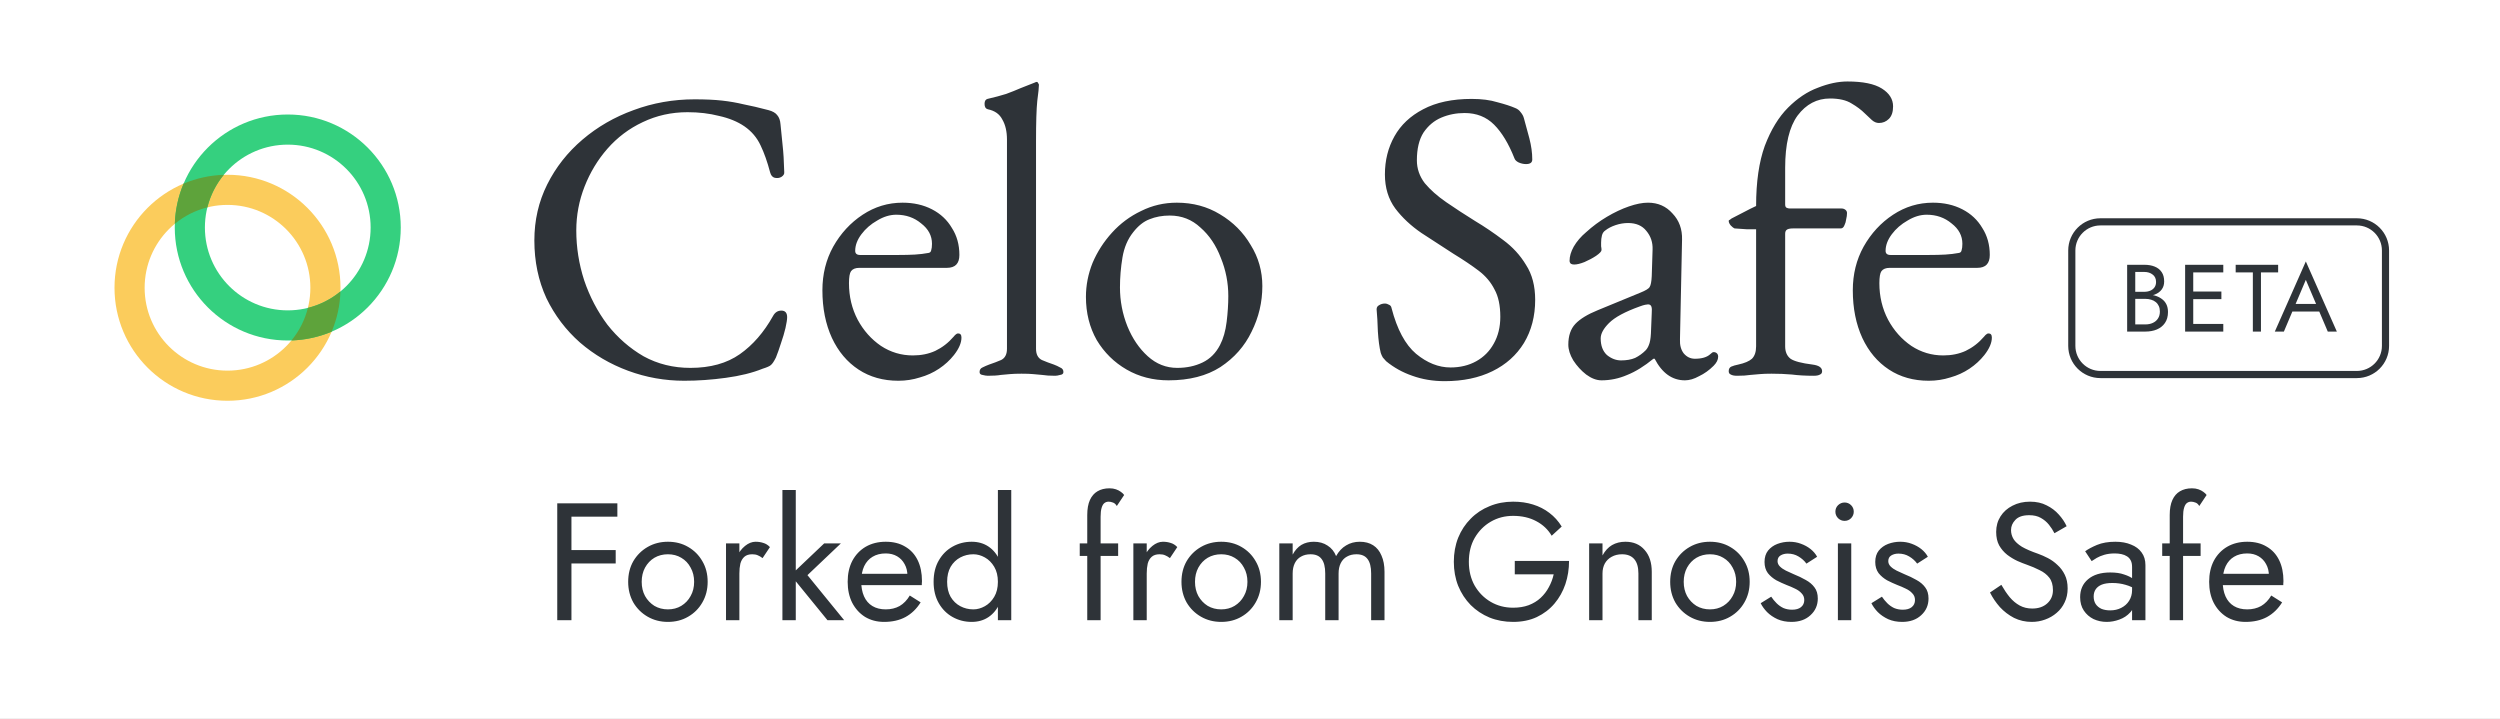
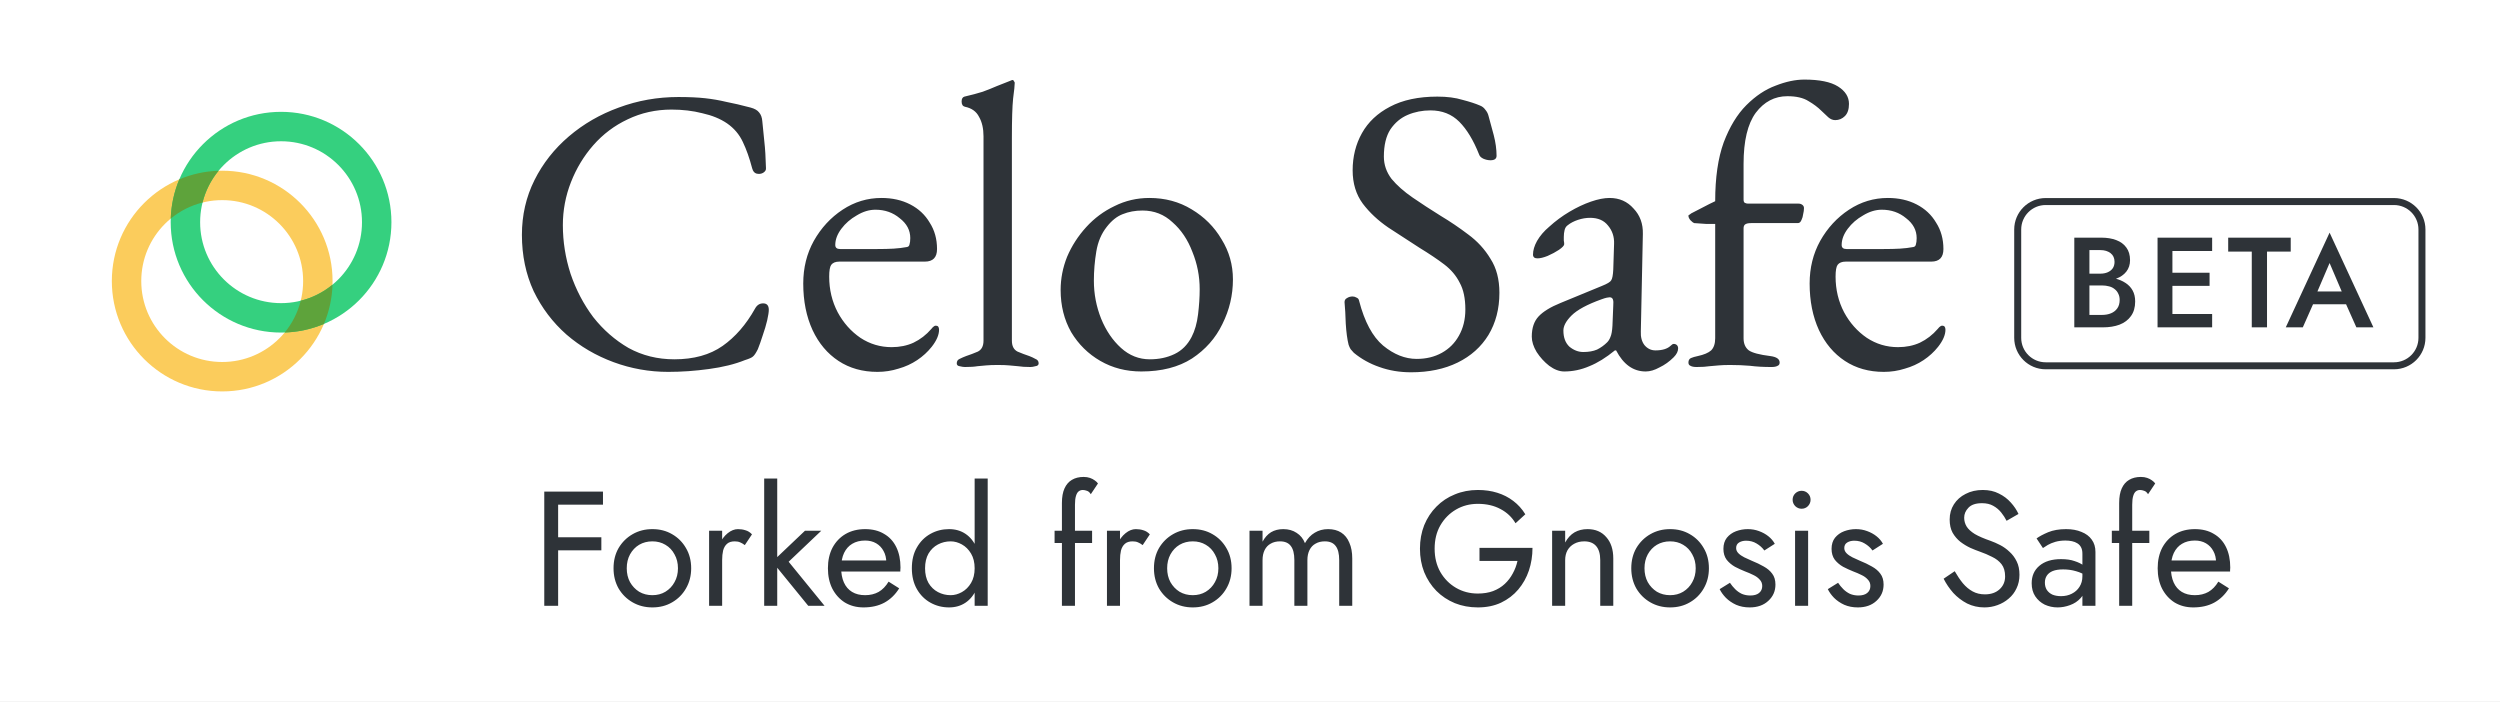
- <svg xmlns="http://www.w3.org/2000/svg" width="2096" height="602" viewBox="0 0 2096 602" fill="none">
-   <rect width="2096" height="602" fill="white" />
+ <svg xmlns="http://www.w3.org/2000/svg" width="2146" height="602" viewBox="0 0 2146 602" fill="none">
+   <rect width="2146" height="602" fill="white" />
  <path d="M190.737 310.737C229.107 310.737 260.211 279.633 260.211 241.263C260.211 202.894 229.107 171.79 190.737 171.79C152.367 171.79 121.263 202.894 121.263 241.263C121.263 279.633 152.367 310.737 190.737 310.737ZM190.737 336C138.417 336 96 293.583 96 241.263C96 188.943 138.417 146.526 190.737 146.526C243.057 146.526 285.474 188.943 285.474 241.263C285.474 293.583 243.057 336 190.737 336Z" fill="#FBCC5C" />
  <path d="M241.263 260.211C279.633 260.211 310.737 229.107 310.737 190.737C310.737 152.367 279.633 121.263 241.263 121.263C202.894 121.263 171.79 152.367 171.79 190.737C171.79 229.107 202.894 260.211 241.263 260.211ZM241.263 285.474C188.943 285.474 146.526 243.057 146.526 190.737C146.526 138.417 188.943 96 241.263 96C293.583 96 336 138.417 336 190.737C336 243.057 293.583 285.474 241.263 285.474Z" fill="#35D07F" />
-   <path d="M244.37 285.422C250.936 277.467 255.642 268.145 258.144 258.138C268.151 255.637 277.472 250.932 285.428 244.367C285.065 255.954 282.57 267.374 278.066 278.056C267.384 282.561 255.961 285.059 244.373 285.422H244.37ZM173.858 173.855C163.852 176.357 154.53 181.062 146.574 187.626C146.937 176.04 149.433 164.619 153.936 153.938C164.619 149.434 176.041 146.938 187.629 146.576C181.066 154.531 176.361 163.85 173.858 173.855Z" fill="#5EA33B" />
+   <path d="M244.37 285.422C250.936 277.467 255.642 268.145 258.144 258.138C268.151 255.637 277.472 250.932 285.428 244.367C285.065 255.954 282.57 267.374 278.066 278.056C267.384 282.561 255.961 285.059 244.373 285.422H244.37ZM173.858 173.855C163.852 176.357 154.53 181.062 146.574 187.626C146.937 176.04 149.433 164.619 153.936 153.938C164.619 149.434 176.041 146.938 187.629 146.576C181.066 154.531 176.361 163.85 173.858 173.855V173.855Z" fill="#5EA33B" />
  <path d="M473.78 433.2H517.6V422H473.78V433.2ZM473.78 472.4H516.2V461.2H473.78V472.4ZM467.2 422V520H479.1V422H467.2ZM526.662 487.8C526.662 494.24 528.108 500.027 531.002 505.16C533.988 510.2 538.002 514.167 543.042 517.06C548.082 519.953 553.728 521.4 559.982 521.4C566.328 521.4 571.975 519.953 576.922 517.06C581.962 514.167 585.928 510.2 588.822 505.16C591.808 500.027 593.302 494.24 593.302 487.8C593.302 481.267 591.808 475.48 588.822 470.44C585.928 465.4 581.962 461.433 576.922 458.54C571.975 455.647 566.328 454.2 559.982 454.2C553.728 454.2 548.082 455.647 543.042 458.54C538.002 461.433 533.988 465.4 531.002 470.44C528.108 475.48 526.662 481.267 526.662 487.8ZM538.002 487.8C538.002 483.32 538.935 479.353 540.802 475.9C542.762 472.353 545.375 469.6 548.642 467.64C552.002 465.68 555.782 464.7 559.982 464.7C564.182 464.7 567.915 465.68 571.182 467.64C574.542 469.6 577.155 472.353 579.022 475.9C580.982 479.353 581.962 483.32 581.962 487.8C581.962 492.28 580.982 496.247 579.022 499.7C577.155 503.153 574.542 505.907 571.182 507.96C567.915 509.92 564.182 510.9 559.982 510.9C555.782 510.9 552.002 509.92 548.642 507.96C545.375 505.907 542.762 503.153 540.802 499.7C538.935 496.247 538.002 492.28 538.002 487.8ZM619.888 455.6H608.688V520H619.888V455.6ZM639.347 467.92L645.508 458.68C643.828 456.907 641.961 455.74 639.908 455.18C637.948 454.527 635.801 454.2 633.468 454.2C630.481 454.2 627.541 455.367 624.648 457.7C621.754 460.033 619.374 463.207 617.508 467.22C615.734 471.14 614.848 475.667 614.848 480.8H619.888C619.888 477.72 620.168 474.967 620.728 472.54C621.381 470.113 622.501 468.2 624.088 466.8C625.674 465.4 627.868 464.7 630.668 464.7C632.534 464.7 634.074 464.98 635.288 465.54C636.501 466.007 637.854 466.8 639.347 467.92ZM655.976 410.8V520H667.176V410.8H655.976ZM690.976 455.6L662.976 482.2L693.776 520H707.776L676.976 482.2L704.976 455.6H690.976ZM741.205 521.4C748.112 521.4 754.085 520.047 759.125 517.34C764.258 514.54 768.505 510.433 771.865 505.02L762.765 499.28C760.432 503.2 757.585 506.14 754.225 508.1C750.865 509.967 746.992 510.9 742.605 510.9C738.218 510.9 734.485 509.967 731.405 508.1C728.325 506.233 725.992 503.527 724.405 499.98C722.818 496.433 722.025 492.14 722.025 487.1C722.118 482.153 722.958 478 724.545 474.64C726.225 471.187 728.558 468.573 731.545 466.8C734.625 464.933 738.312 464 742.605 464C746.245 464 749.418 464.793 752.125 466.38C754.832 467.967 756.932 470.16 758.425 472.96C760.012 475.76 760.805 479.073 760.805 482.9C760.805 483.553 760.665 484.393 760.385 485.42C760.105 486.353 759.825 487.053 759.545 487.52L764.025 481.08H717.825V490.6H772.845C772.845 490.413 772.845 489.993 772.845 489.34C772.938 488.593 772.985 487.893 772.985 487.24C772.985 480.427 771.772 474.547 769.345 469.6C766.918 464.653 763.418 460.873 758.845 458.26C754.365 455.553 748.952 454.2 742.605 454.2C736.258 454.2 730.658 455.6 725.805 458.4C721.045 461.2 717.312 465.12 714.605 470.16C711.992 475.2 710.685 481.08 710.685 487.8C710.685 494.427 711.945 500.26 714.465 505.3C717.078 510.34 720.672 514.307 725.245 517.2C729.912 520 735.232 521.4 741.205 521.4ZM836.636 410.8V520H847.836V410.8H836.636ZM782.736 487.8C782.736 494.707 784.183 500.68 787.076 505.72C789.969 510.76 793.843 514.633 798.696 517.34C803.549 520.047 808.869 521.4 814.656 521.4C820.069 521.4 824.783 520.047 828.796 517.34C832.809 514.633 835.936 510.76 838.176 505.72C840.509 500.68 841.676 494.707 841.676 487.8C841.676 480.8 840.509 474.827 838.176 469.88C835.936 464.84 832.809 460.967 828.796 458.26C824.783 455.553 820.069 454.2 814.656 454.2C808.869 454.2 803.549 455.553 798.696 458.26C793.843 460.967 789.969 464.84 787.076 469.88C784.183 474.827 782.736 480.8 782.736 487.8ZM794.076 487.8C794.076 482.853 795.056 478.653 797.016 475.2C799.069 471.747 801.776 469.133 805.136 467.36C808.496 465.587 812.136 464.7 816.056 464.7C819.323 464.7 822.543 465.587 825.716 467.36C828.889 469.133 831.503 471.747 833.556 475.2C835.609 478.653 836.636 482.853 836.636 487.8C836.636 492.747 835.609 496.947 833.556 500.4C831.503 503.853 828.889 506.467 825.716 508.24C822.543 510.013 819.323 510.9 816.056 510.9C812.136 510.9 808.496 510.013 805.136 508.24C801.776 506.467 799.069 503.853 797.016 500.4C795.056 496.947 794.076 492.747 794.076 487.8ZM905.252 455.6V466.1H937.452V455.6H905.252ZM936.332 424.24L942.492 415C941.839 414.067 940.906 413.18 939.692 412.34C938.572 411.5 937.219 410.8 935.632 410.24C934.046 409.68 932.226 409.4 930.172 409.4C926.252 409.4 922.892 410.24 920.092 411.92C917.386 413.507 915.286 415.933 913.792 419.2C912.299 422.467 911.552 426.667 911.552 431.8V520H922.752V433.2C922.752 430.12 923.032 427.647 923.592 425.78C924.152 423.913 924.899 422.607 925.832 421.86C926.859 421.02 928.072 420.6 929.472 420.6C930.592 420.6 931.759 420.833 932.972 421.3C934.279 421.673 935.399 422.653 936.332 424.24ZM961.411 455.6H950.211V520H961.411V455.6ZM980.871 467.92L987.031 458.68C985.351 456.907 983.484 455.74 981.431 455.18C979.471 454.527 977.324 454.2 974.991 454.2C972.004 454.2 969.064 455.367 966.171 457.7C963.278 460.033 960.898 463.207 959.031 467.22C957.258 471.14 956.371 475.667 956.371 480.8H961.411C961.411 477.72 961.691 474.967 962.251 472.54C962.904 470.113 964.024 468.2 965.611 466.8C967.198 465.4 969.391 464.7 972.191 464.7C974.058 464.7 975.598 464.98 976.811 465.54C978.024 466.007 979.378 466.8 980.871 467.92ZM990.548 487.8C990.548 494.24 991.995 500.027 994.888 505.16C997.875 510.2 1001.89 514.167 1006.93 517.06C1011.97 519.953 1017.62 521.4 1023.87 521.4C1030.22 521.4 1035.86 519.953 1040.81 517.06C1045.85 514.167 1049.82 510.2 1052.71 505.16C1055.7 500.027 1057.19 494.24 1057.19 487.8C1057.19 481.267 1055.7 475.48 1052.71 470.44C1049.82 465.4 1045.85 461.433 1040.81 458.54C1035.86 455.647 1030.22 454.2 1023.87 454.2C1017.62 454.2 1011.97 455.647 1006.93 458.54C1001.89 461.433 997.875 465.4 994.888 470.44C991.995 475.48 990.548 481.267 990.548 487.8ZM1001.89 487.8C1001.89 483.32 1002.82 479.353 1004.69 475.9C1006.65 472.353 1009.26 469.6 1012.53 467.64C1015.89 465.68 1019.67 464.7 1023.87 464.7C1028.07 464.7 1031.8 465.68 1035.07 467.64C1038.43 469.6 1041.04 472.353 1042.91 475.9C1044.87 479.353 1045.85 483.32 1045.85 487.8C1045.85 492.28 1044.87 496.247 1042.91 499.7C1041.04 503.153 1038.43 505.907 1035.07 507.96C1031.8 509.92 1028.07 510.9 1023.87 510.9C1019.67 510.9 1015.89 509.92 1012.53 507.96C1009.26 505.907 1006.65 503.153 1004.69 499.7C1002.82 496.247 1001.89 492.28 1001.89 487.8ZM1160.77 479.4C1160.77 474.08 1159.93 469.553 1158.25 465.82C1156.67 461.993 1154.33 459.1 1151.25 457.14C1148.17 455.18 1144.44 454.2 1140.05 454.2C1135.76 454.2 1131.93 455.227 1128.57 457.28C1125.21 459.24 1122.41 462.227 1120.17 466.24C1118.68 462.413 1116.3 459.473 1113.03 457.42C1109.86 455.273 1106.03 454.2 1101.55 454.2C1097.54 454.2 1094.04 455.087 1091.05 456.86C1088.16 458.633 1085.73 461.34 1083.77 464.98V455.6H1072.57V520H1083.77V480.8C1083.77 477.44 1084.38 474.547 1085.59 472.12C1086.81 469.693 1088.53 467.873 1090.77 466.66C1093.01 465.353 1095.67 464.7 1098.75 464.7C1102.95 464.7 1106.03 466.007 1107.99 468.62C1110.05 471.233 1111.07 475.293 1111.07 480.8V520H1122.27V480.8C1122.27 477.44 1122.88 474.547 1124.09 472.12C1125.31 469.693 1127.03 467.873 1129.27 466.66C1131.51 465.353 1134.17 464.7 1137.25 464.7C1141.45 464.7 1144.53 466.007 1146.49 468.62C1148.55 471.233 1149.57 475.293 1149.57 480.8V520H1160.77V479.4ZM1269.99 481.5H1302.61C1301.77 485.327 1300.41 488.92 1298.55 492.28C1296.77 495.64 1294.49 498.627 1291.69 501.24C1288.89 503.853 1285.53 505.907 1281.61 507.4C1277.78 508.8 1273.44 509.5 1268.59 509.5C1261.68 509.5 1255.43 507.867 1249.83 504.6C1244.23 501.333 1239.75 496.807 1236.39 491.02C1233.12 485.233 1231.49 478.56 1231.49 471C1231.49 463.347 1233.12 456.673 1236.39 450.98C1239.75 445.193 1244.23 440.667 1249.83 437.4C1255.43 434.133 1261.68 432.5 1268.59 432.5C1276.05 432.5 1282.54 433.993 1288.05 436.98C1293.55 439.873 1297.85 443.933 1300.93 449.16L1309.33 441.46C1306.53 436.887 1303.07 433.06 1298.97 429.98C1294.95 426.9 1290.38 424.567 1285.25 422.98C1280.21 421.393 1274.65 420.6 1268.59 420.6C1261.49 420.6 1254.91 421.86 1248.85 424.38C1242.78 426.807 1237.51 430.307 1233.03 434.88C1228.55 439.36 1225.05 444.68 1222.53 450.84C1220.1 457 1218.89 463.72 1218.89 471C1218.89 478.28 1220.1 485 1222.53 491.16C1225.05 497.32 1228.55 502.687 1233.03 507.26C1237.51 511.74 1242.78 515.24 1248.85 517.76C1254.91 520.187 1261.49 521.4 1268.59 521.4C1276.05 521.4 1282.68 520.047 1288.47 517.34C1294.35 514.54 1299.29 510.76 1303.31 506C1307.32 501.24 1310.35 495.827 1312.41 489.76C1314.46 483.6 1315.49 477.113 1315.49 470.3H1269.99V481.5ZM1373.64 480.8V520H1384.84V479.4C1384.84 471.653 1382.83 465.54 1378.82 461.06C1374.9 456.487 1369.53 454.2 1362.72 454.2C1358.52 454.2 1354.79 455.133 1351.52 457C1348.35 458.867 1345.69 461.76 1343.54 465.68V455.6H1332.34V520H1343.54V480.8C1343.54 477.627 1344.19 474.827 1345.5 472.4C1346.9 469.973 1348.81 468.107 1351.24 466.8C1353.76 465.4 1356.65 464.7 1359.92 464.7C1364.4 464.7 1367.81 466.053 1370.14 468.76C1372.47 471.467 1373.64 475.48 1373.64 480.8ZM1400.29 487.8C1400.29 494.24 1401.74 500.027 1404.63 505.16C1407.62 510.2 1411.63 514.167 1416.67 517.06C1421.71 519.953 1427.36 521.4 1433.61 521.4C1439.96 521.4 1445.61 519.953 1450.55 517.06C1455.59 514.167 1459.56 510.2 1462.45 505.16C1465.44 500.027 1466.93 494.24 1466.93 487.8C1466.93 481.267 1465.44 475.48 1462.45 470.44C1459.56 465.4 1455.59 461.433 1450.55 458.54C1445.61 455.647 1439.96 454.2 1433.61 454.2C1427.36 454.2 1421.71 455.647 1416.67 458.54C1411.63 461.433 1407.62 465.4 1404.63 470.44C1401.74 475.48 1400.29 481.267 1400.29 487.8ZM1411.63 487.8C1411.63 483.32 1412.57 479.353 1414.43 475.9C1416.39 472.353 1419.01 469.6 1422.27 467.64C1425.63 465.68 1429.41 464.7 1433.61 464.7C1437.81 464.7 1441.55 465.68 1444.81 467.64C1448.17 469.6 1450.79 472.353 1452.65 475.9C1454.61 479.353 1455.59 483.32 1455.59 487.8C1455.59 492.28 1454.61 496.247 1452.65 499.7C1450.79 503.153 1448.17 505.907 1444.81 507.96C1441.55 509.92 1437.81 510.9 1433.61 510.9C1429.41 510.9 1425.63 509.92 1422.27 507.96C1419.01 505.907 1416.39 503.153 1414.43 499.7C1412.57 496.247 1411.63 492.28 1411.63 487.8ZM1484.98 500.26L1476.16 505.72C1477.37 508.24 1479.15 510.713 1481.48 513.14C1483.91 515.567 1486.85 517.573 1490.3 519.16C1493.75 520.653 1497.63 521.4 1501.92 521.4C1508.55 521.4 1513.87 519.533 1517.88 515.8C1521.99 512.067 1524.04 507.4 1524.04 501.8C1524.04 497.973 1523.11 494.847 1521.24 492.42C1519.47 489.993 1517.04 487.94 1513.96 486.26C1510.88 484.487 1507.47 482.853 1503.74 481.36C1501.5 480.427 1499.35 479.447 1497.3 478.42C1495.25 477.393 1493.57 476.227 1492.26 474.92C1490.95 473.613 1490.3 472.12 1490.3 470.44C1490.3 468.293 1491.14 466.707 1492.82 465.68C1494.5 464.653 1496.51 464.14 1498.84 464.14C1502.2 464.14 1505.19 464.933 1507.8 466.52C1510.51 468.107 1512.75 470.113 1514.52 472.54L1523.48 466.8C1522.17 464.373 1520.35 462.227 1518.02 460.36C1515.69 458.493 1512.98 457 1509.9 455.88C1506.91 454.76 1503.69 454.2 1500.24 454.2C1496.79 454.2 1493.43 454.807 1490.16 456.02C1486.99 457.233 1484.37 459.1 1482.32 461.62C1480.36 464.14 1479.38 467.313 1479.38 471.14C1479.38 474.873 1480.31 478 1482.18 480.52C1484.14 482.947 1486.52 484.953 1489.32 486.54C1492.21 488.033 1495.06 489.34 1497.86 490.46C1500.38 491.393 1502.76 492.42 1505 493.54C1507.24 494.567 1509.06 495.873 1510.46 497.46C1511.95 498.953 1512.7 500.82 1512.7 503.06C1512.7 505.58 1511.77 507.587 1509.9 509.08C1508.13 510.48 1505.65 511.18 1502.48 511.18C1499.87 511.18 1497.44 510.713 1495.2 509.78C1493.05 508.753 1491.14 507.4 1489.46 505.72C1487.78 504.04 1486.29 502.22 1484.98 500.26ZM1538.79 429C1538.79 431.053 1539.53 432.873 1541.03 434.46C1542.61 435.953 1544.43 436.7 1546.49 436.7C1548.63 436.7 1550.45 435.953 1551.95 434.46C1553.44 432.873 1554.19 431.053 1554.19 429C1554.19 426.853 1553.44 425.033 1551.95 423.54C1550.45 422.047 1548.63 421.3 1546.49 421.3C1544.43 421.3 1542.61 422.047 1541.03 423.54C1539.53 425.033 1538.79 426.853 1538.79 429ZM1540.89 455.6V520H1552.09V455.6H1540.89ZM1577.81 500.26L1568.99 505.72C1570.21 508.24 1571.98 510.713 1574.31 513.14C1576.74 515.567 1579.68 517.573 1583.13 519.16C1586.59 520.653 1590.46 521.4 1594.75 521.4C1601.38 521.4 1606.7 519.533 1610.71 515.8C1614.82 512.067 1616.87 507.4 1616.87 501.8C1616.87 497.973 1615.94 494.847 1614.07 492.42C1612.3 489.993 1609.87 487.94 1606.79 486.26C1603.71 484.487 1600.31 482.853 1596.57 481.36C1594.33 480.427 1592.19 479.447 1590.13 478.42C1588.08 477.393 1586.4 476.227 1585.09 474.92C1583.79 473.613 1583.13 472.12 1583.13 470.44C1583.13 468.293 1583.97 466.707 1585.65 465.68C1587.33 464.653 1589.34 464.14 1591.67 464.14C1595.03 464.14 1598.02 464.933 1600.63 466.52C1603.34 468.107 1605.58 470.113 1607.35 472.54L1616.31 466.8C1615.01 464.373 1613.19 462.227 1610.85 460.36C1608.52 458.493 1605.81 457 1602.73 455.88C1599.75 454.76 1596.53 454.2 1593.07 454.2C1589.62 454.2 1586.26 454.807 1582.99 456.02C1579.82 457.233 1577.21 459.1 1575.15 461.62C1573.19 464.14 1572.21 467.313 1572.21 471.14C1572.21 474.873 1573.15 478 1575.01 480.52C1576.97 482.947 1579.35 484.953 1582.15 486.54C1585.05 488.033 1587.89 489.34 1590.69 490.46C1593.21 491.393 1595.59 492.42 1597.83 493.54C1600.07 494.567 1601.89 495.873 1603.29 497.46C1604.79 498.953 1605.53 500.82 1605.53 503.06C1605.53 505.58 1604.6 507.587 1602.73 509.08C1600.96 510.48 1598.49 511.18 1595.31 511.18C1592.7 511.18 1590.27 510.713 1588.03 509.78C1585.89 508.753 1583.97 507.4 1582.29 505.72C1580.61 504.04 1579.12 502.22 1577.81 500.26ZM1677.93 490.32L1668.41 496.76C1670.56 501.053 1673.31 505.113 1676.67 508.94C1680.12 512.673 1684.09 515.707 1688.57 518.04C1693.14 520.28 1698.09 521.4 1703.41 521.4C1707.33 521.4 1711.06 520.747 1714.61 519.44C1718.25 518.133 1721.47 516.267 1724.27 513.84C1727.16 511.413 1729.4 508.473 1730.99 505.02C1732.67 501.567 1733.51 497.693 1733.51 493.4C1733.51 488.92 1732.72 485.093 1731.13 481.92C1729.54 478.653 1727.49 475.9 1724.97 473.66C1722.54 471.327 1719.88 469.413 1716.99 467.92C1714.1 466.427 1711.34 465.213 1708.73 464.28C1703.04 462.32 1698.51 460.36 1695.15 458.4C1691.88 456.347 1689.55 454.2 1688.15 451.96C1686.75 449.627 1686.05 447.107 1686.05 444.4C1686.05 441.227 1687.26 438.38 1689.69 435.86C1692.12 433.247 1695.99 431.94 1701.31 431.94C1705.14 431.94 1708.36 432.687 1710.97 434.18C1713.68 435.673 1715.96 437.587 1717.83 439.92C1719.7 442.253 1721.24 444.633 1722.45 447.06L1732.67 441.18C1731.08 437.727 1728.89 434.46 1726.09 431.38C1723.29 428.207 1719.88 425.64 1715.87 423.68C1711.95 421.627 1707.33 420.6 1702.01 420.6C1696.5 420.6 1691.6 421.72 1687.31 423.96C1683.02 426.107 1679.66 429.093 1677.23 432.92C1674.8 436.747 1673.59 441.087 1673.59 445.94C1673.59 450.42 1674.43 454.2 1676.11 457.28C1677.88 460.36 1680.12 462.973 1682.83 465.12C1685.54 467.173 1688.38 468.9 1691.37 470.3C1694.36 471.607 1697.06 472.68 1699.49 473.52C1703.22 474.827 1706.72 476.32 1709.99 478C1713.35 479.587 1716.06 481.687 1718.11 484.3C1720.16 486.913 1721.19 490.413 1721.19 494.8C1721.19 499.28 1719.6 502.967 1716.43 505.86C1713.26 508.753 1709.06 510.2 1703.83 510.2C1699.91 510.2 1696.41 509.36 1693.33 507.68C1690.25 506 1687.45 503.667 1684.93 500.68C1682.5 497.693 1680.17 494.24 1677.93 490.32ZM1755.33 500.12C1755.33 497.787 1755.89 495.78 1757.01 494.1C1758.13 492.42 1759.81 491.113 1762.05 490.18C1764.38 489.247 1767.37 488.78 1771.01 488.78C1774.93 488.78 1778.62 489.293 1782.07 490.32C1785.52 491.253 1788.88 492.84 1792.15 495.08V488.5C1791.5 487.66 1790.24 486.587 1788.37 485.28C1786.5 483.88 1783.98 482.667 1780.81 481.64C1777.73 480.52 1773.86 479.96 1769.19 479.96C1761.26 479.96 1755.05 481.873 1750.57 485.7C1746.18 489.433 1743.99 494.427 1743.99 500.68C1743.99 505.067 1745.02 508.8 1747.07 511.88C1749.12 514.96 1751.83 517.34 1755.19 519.02C1758.64 520.607 1762.33 521.4 1766.25 521.4C1769.8 521.4 1773.34 520.747 1776.89 519.44C1780.53 518.133 1783.56 516.127 1785.99 513.42C1788.51 510.713 1789.77 507.307 1789.77 503.2L1787.53 494.8C1787.53 498.16 1786.69 501.147 1785.01 503.76C1783.42 506.28 1781.23 508.24 1778.43 509.64C1775.72 511.04 1772.64 511.74 1769.19 511.74C1766.48 511.74 1764.06 511.32 1761.91 510.48C1759.86 509.547 1758.22 508.193 1757.01 506.42C1755.89 504.647 1755.33 502.547 1755.33 500.12ZM1753.65 470.44C1754.68 469.693 1756.08 468.807 1757.85 467.78C1759.62 466.753 1761.77 465.867 1764.29 465.12C1766.9 464.373 1769.8 464 1772.97 464C1774.93 464 1776.8 464.187 1778.57 464.56C1780.34 464.933 1781.88 465.54 1783.19 466.38C1784.59 467.22 1785.66 468.387 1786.41 469.88C1787.16 471.28 1787.53 473.1 1787.53 475.34V520H1798.73V473.8C1798.73 469.6 1797.66 466.053 1795.51 463.16C1793.46 460.267 1790.52 458.073 1786.69 456.58C1782.96 454.993 1778.57 454.2 1773.53 454.2C1767.56 454.2 1762.42 455.087 1758.13 456.86C1753.93 458.633 1750.62 460.407 1748.19 462.18L1753.65 470.44ZM1812.79 455.6V466.1H1844.99V455.6H1812.79ZM1843.87 424.24L1850.03 415C1849.38 414.067 1848.44 413.18 1847.23 412.34C1846.11 411.5 1844.76 410.8 1843.17 410.24C1841.58 409.68 1839.76 409.4 1837.71 409.4C1833.79 409.4 1830.43 410.24 1827.63 411.92C1824.92 413.507 1822.82 415.933 1821.33 419.2C1819.84 422.467 1819.09 426.667 1819.09 431.8V520H1830.29V433.2C1830.29 430.12 1830.57 427.647 1831.13 425.78C1831.69 423.913 1832.44 422.607 1833.37 421.86C1834.4 421.02 1835.61 420.6 1837.01 420.6C1838.13 420.6 1839.3 420.833 1840.51 421.3C1841.82 421.673 1842.94 422.653 1843.87 424.24ZM1882.67 521.4C1889.58 521.4 1895.55 520.047 1900.59 517.34C1905.72 514.54 1909.97 510.433 1913.33 505.02L1904.23 499.28C1901.9 503.2 1899.05 506.14 1895.69 508.1C1892.33 509.967 1888.46 510.9 1884.07 510.9C1879.68 510.9 1875.95 509.967 1872.87 508.1C1869.79 506.233 1867.46 503.527 1865.87 499.98C1864.28 496.433 1863.49 492.14 1863.49 487.1C1863.58 482.153 1864.42 478 1866.01 474.64C1867.69 471.187 1870.02 468.573 1873.01 466.8C1876.09 464.933 1879.78 464 1884.07 464C1887.71 464 1890.88 464.793 1893.59 466.38C1896.3 467.967 1898.4 470.16 1899.89 472.96C1901.48 475.76 1902.27 479.073 1902.27 482.9C1902.27 483.553 1902.13 484.393 1901.85 485.42C1901.57 486.353 1901.29 487.053 1901.01 487.52L1905.49 481.08H1859.29V490.6H1914.31C1914.31 490.413 1914.31 489.993 1914.31 489.34C1914.4 488.593 1914.45 487.893 1914.45 487.24C1914.45 480.427 1913.24 474.547 1910.81 469.6C1908.38 464.653 1904.88 460.873 1900.31 458.26C1895.83 455.553 1890.42 454.2 1884.07 454.2C1877.72 454.2 1872.12 455.6 1867.27 458.4C1862.51 461.2 1858.78 465.12 1856.07 470.16C1853.46 475.2 1852.15 481.08 1852.15 487.8C1852.15 494.427 1853.41 500.26 1855.93 505.3C1858.54 510.34 1862.14 514.307 1866.71 517.2C1871.38 520 1876.7 521.4 1882.67 521.4Z" fill="#2E3338" />
  <path d="M573.636 319.22C557.396 319.22 541.736 316.436 526.656 310.868C511.576 305.3 498.12 297.412 486.288 287.204C474.456 276.764 465.06 264.352 458.1 249.968C451.372 235.352 448.008 219.228 448.008 201.596C448.008 184.66 451.604 169 458.796 154.616C465.988 140.232 475.848 127.704 488.376 117.032C500.904 106.36 515.172 98.124 531.18 92.324C547.42 86.292 564.472 83.276 582.336 83.276C591.384 83.276 599.04 83.624 605.304 84.32C611.568 85.016 617.6 86.06 623.4 87.452C629.432 88.612 636.392 90.236 644.28 92.324C647.76 93.252 650.196 94.644 651.588 96.5C653.212 98.356 654.14 100.908 654.372 104.156C654.836 109.492 655.416 115.292 656.112 121.556C656.808 127.588 657.272 135.128 657.504 144.176C657.736 145.8 656.924 147.192 655.068 148.352C653.444 149.28 651.588 149.512 649.5 149.048C647.644 148.584 646.368 147.076 645.672 144.524C643.352 135.708 640.684 128.168 637.668 121.904C634.652 115.408 630.128 110.072 624.096 105.896C618.296 101.952 611.22 99.052 602.868 97.196C594.748 95.108 585.932 94.064 576.42 94.064C562.964 94.064 550.436 96.848 538.836 102.416C527.468 107.752 517.608 115.176 509.256 124.688C501.136 133.968 494.756 144.524 490.116 156.356C485.476 168.188 483.156 180.484 483.156 193.244C483.156 207.396 485.36 221.316 489.768 235.004C494.408 248.692 500.904 261.104 509.256 272.24C517.84 283.144 527.932 291.96 539.532 298.688C551.364 305.184 564.472 308.432 578.856 308.432C595.56 308.432 609.364 304.604 620.268 296.948C631.172 289.292 640.452 278.62 648.108 264.932C649.732 261.916 652.052 260.408 655.068 260.408C658.316 260.408 659.94 262.264 659.94 265.976C659.94 267.832 659.476 270.848 658.548 275.024C657.62 278.968 656.344 283.26 654.72 287.9C653.328 292.308 651.936 296.252 650.544 299.732C648.92 302.98 647.528 305.068 646.368 305.996C645.44 306.924 643.12 307.968 639.408 309.128C630.824 312.608 620.5 315.16 608.436 316.784C596.604 318.408 585.004 319.22 573.636 319.22ZM753.19 319.22C740.43 319.22 729.294 316.088 719.782 309.824C710.27 303.56 702.846 294.744 697.51 283.376C692.174 271.776 689.506 258.436 689.506 243.356C689.506 229.9 692.522 217.72 698.554 206.816C704.818 195.68 713.054 186.748 723.262 180.02C733.47 173.292 744.606 169.928 756.67 169.928C765.95 169.928 774.186 171.784 781.378 175.496C788.57 179.208 794.138 184.428 798.082 191.156C802.258 197.652 804.346 205.192 804.346 213.776C804.346 220.968 800.866 224.564 793.906 224.564H720.478C717.23 224.564 714.91 225.492 713.518 227.348C712.358 228.972 711.778 232.336 711.778 237.44C711.778 248.576 714.214 258.784 719.086 268.064C723.958 277.112 730.454 284.42 738.574 289.988C746.694 295.324 755.626 297.992 765.37 297.992C772.33 297.992 778.594 296.716 784.162 294.164C789.962 291.38 795.066 287.436 799.474 282.332C800.402 281.172 801.098 280.476 801.562 280.244C802.026 279.78 802.606 279.548 803.302 279.548C805.158 279.548 806.086 280.708 806.086 283.028C806.086 287.436 803.998 292.308 799.822 297.644C796.342 302.052 792.166 305.88 787.294 309.128C782.422 312.376 777.086 314.812 771.286 316.436C765.486 318.292 759.454 319.22 753.19 319.22ZM721.174 213.776H752.842C758.41 213.776 763.166 213.66 767.11 213.428C771.054 213.196 774.882 212.732 778.594 212.036C779.754 211.804 780.45 211.108 780.682 209.948C781.146 208.556 781.378 206.7 781.378 204.38C781.378 197.652 778.362 191.968 772.33 187.328C766.53 182.456 759.57 180.02 751.45 180.02C746.114 180.02 740.778 181.644 735.442 184.892C730.106 187.908 725.698 191.736 722.218 196.376C718.738 201.016 716.998 205.656 716.998 210.296C716.998 212.616 718.39 213.776 721.174 213.776ZM828.236 315.044C827.076 315.044 825.568 314.812 823.712 314.348C822.088 314.116 821.276 313.304 821.276 311.912C821.276 310.056 822.088 308.78 823.712 308.084C825.568 307.156 827.424 306.344 829.28 305.648C832.76 304.488 836.124 303.212 839.372 301.82C842.62 300.196 844.244 297.064 844.244 292.424V117.032C844.244 110.304 842.968 104.736 840.416 100.328C838.096 95.688 834.036 92.788 828.236 91.628C826.38 91.164 825.452 89.656 825.452 87.104C825.452 84.784 826.264 83.392 827.888 82.928C833.92 81.536 839.14 80.144 843.548 78.752C847.956 77.128 852.016 75.504 855.728 73.88C859.672 72.256 863.5 70.748 867.212 69.356C868.14 68.892 868.836 68.66 869.3 68.66C869.764 68.66 870.112 69.008 870.344 69.704C870.808 70.168 871.04 70.632 871.04 71.096C871.04 73.184 870.576 77.708 869.648 84.668C868.952 91.396 868.604 102.648 868.604 118.424V292.424C868.604 297.064 870.228 300.196 873.476 301.82C876.724 303.212 880.088 304.488 883.568 305.648C885.424 306.344 887.164 307.156 888.788 308.084C890.644 308.78 891.572 310.056 891.572 311.912C891.572 313.304 890.644 314.116 888.788 314.348C887.164 314.812 885.772 315.044 884.612 315.044C880.204 315.044 876.608 314.812 873.824 314.348C871.272 314.116 868.72 313.884 866.168 313.652C863.848 313.42 860.6 313.304 856.424 313.304C852.48 313.304 849.232 313.42 846.68 313.652C844.128 313.884 841.576 314.116 839.024 314.348C836.472 314.812 832.876 315.044 828.236 315.044ZM979.698 318.872C966.706 318.872 954.99 315.856 944.55 309.824C934.11 303.792 925.758 295.556 919.494 285.116C913.462 274.444 910.446 262.38 910.446 248.924C910.446 239.18 912.302 229.668 916.014 220.388C919.958 211.108 925.41 202.64 932.37 194.984C939.33 187.328 947.45 181.296 956.73 176.888C966.01 172.248 975.986 169.928 986.658 169.928C1000.11 169.928 1012.18 173.176 1022.85 179.672C1033.75 186.168 1042.34 194.752 1048.6 205.424C1055.1 215.864 1058.35 227.348 1058.35 239.876C1058.35 253.332 1055.33 266.092 1049.3 278.156C1043.5 290.22 1034.8 300.08 1023.2 307.736C1011.6 315.16 997.098 318.872 979.698 318.872ZM987.006 308.432C994.894 308.432 1001.97 306.924 1008.23 303.908C1014.5 300.892 1019.37 296.02 1022.85 289.292C1025.63 283.956 1027.49 277.46 1028.42 269.804C1029.35 262.148 1029.81 254.956 1029.81 248.228C1029.81 237.092 1027.72 226.42 1023.55 216.212C1019.6 205.772 1013.92 197.304 1006.49 190.808C999.302 184.08 990.718 180.716 980.742 180.716C974.478 180.716 968.794 181.76 963.69 183.848C958.818 185.704 954.294 189.3 950.118 194.636C945.478 200.436 942.462 207.512 941.07 215.864C939.678 224.216 938.982 232.568 938.982 240.92C938.982 252.288 941.07 263.192 945.246 273.632C949.422 283.84 955.106 292.192 962.298 298.688C969.49 305.184 977.726 308.432 987.006 308.432ZM1211.23 319.568C1201.48 319.568 1192.43 318.06 1184.08 315.044C1175.96 312.26 1168.65 308.2 1162.16 302.864C1161.23 301.936 1160.3 300.892 1159.37 299.732C1158.68 298.572 1158.1 297.296 1157.63 295.904C1156.47 291.264 1155.66 285.232 1155.2 277.808C1154.97 270.384 1154.62 264.236 1154.15 259.364C1154.15 257.74 1154.85 256.58 1156.24 255.884C1157.63 254.956 1159.26 254.492 1161.11 254.492C1162.27 254.492 1163.43 254.84 1164.59 255.536C1165.75 256 1166.45 256.928 1166.68 258.32C1171.32 276.184 1178.17 288.944 1187.21 296.6C1196.49 304.256 1206.12 308.084 1216.1 308.084C1224.22 308.084 1231.41 306.344 1237.67 302.864C1243.94 299.384 1248.81 294.512 1252.29 288.248C1256 281.752 1257.86 274.212 1257.86 265.628C1257.86 256.116 1256.23 248.46 1252.99 242.66C1249.97 236.628 1245.56 231.408 1239.76 227C1233.96 222.592 1226.89 217.836 1218.53 212.732C1209.49 206.932 1200.55 201.132 1191.74 195.332C1182.92 189.3 1175.61 182.456 1169.81 174.8C1164.01 166.912 1161.11 157.4 1161.11 146.264C1161.11 134.432 1163.78 123.76 1169.12 114.248C1174.45 104.736 1182.46 97.196 1193.13 91.628C1204.03 85.828 1217.61 82.928 1233.85 82.928C1242.2 82.928 1249.39 83.856 1255.42 85.712C1261.69 87.336 1266.67 88.96 1270.39 90.584C1272.24 91.28 1273.75 92.44 1274.91 94.064C1276.3 95.688 1277.23 97.428 1277.69 99.284C1279.09 104.156 1280.59 109.724 1282.22 115.988C1283.84 122.252 1284.65 128.168 1284.65 133.736C1284.65 136.288 1282.91 137.564 1279.43 137.564C1277.35 137.564 1275.26 137.1 1273.17 136.172C1271.31 135.244 1270.15 134.084 1269.69 132.692C1264.82 120.396 1259.13 111 1252.64 104.504C1246.14 98.008 1237.91 94.76 1227.93 94.76C1220.97 94.76 1214.47 96.036 1208.44 98.588C1202.41 101.14 1197.42 105.316 1193.48 111.116C1189.77 116.916 1187.91 124.688 1187.91 134.432C1187.91 141.392 1190.11 147.772 1194.52 153.572C1199.16 159.14 1205.19 164.476 1212.62 169.58C1220.04 174.684 1228.05 179.904 1236.63 185.24C1244.75 190.112 1252.64 195.448 1260.29 201.248C1268.18 207.048 1274.56 214.008 1279.43 222.128C1284.54 230.016 1287.09 239.76 1287.09 251.36C1287.09 265.048 1283.96 277.112 1277.69 287.552C1271.43 297.76 1262.61 305.648 1251.25 311.216C1239.88 316.784 1226.54 319.568 1211.23 319.568ZM1342.72 318.872C1338.54 318.872 1334.25 317.248 1329.84 314C1325.66 310.752 1322.07 306.808 1319.05 302.168C1316.27 297.528 1314.88 293.12 1314.88 288.944C1314.88 281.52 1316.85 275.72 1320.79 271.544C1324.74 267.368 1331 263.54 1339.58 260.06L1375.08 245.444C1379.72 243.588 1382.39 241.964 1383.08 240.572C1384.01 239.18 1384.59 236.164 1384.82 231.524L1385.52 209.252C1385.75 203.22 1384.01 198 1380.3 193.592C1376.82 189.184 1371.72 186.98 1364.99 186.98C1361.51 186.98 1358.03 187.56 1354.55 188.72C1351.07 189.88 1348.17 191.388 1345.85 193.244C1344.46 194.172 1343.53 195.564 1343.06 197.42C1342.6 199.276 1342.37 201.248 1342.37 203.336C1342.37 204.264 1342.37 205.308 1342.37 206.468C1342.6 207.628 1342.72 208.672 1342.72 209.6C1342.72 210.76 1341.21 212.384 1338.19 214.472C1335.41 216.328 1332.16 218.068 1328.45 219.692C1324.97 221.084 1322.07 221.78 1319.75 221.78C1318.59 221.78 1317.66 221.548 1316.96 221.084C1316.27 220.388 1315.92 219.576 1315.92 218.648C1315.92 214.936 1317.08 210.992 1319.4 206.816C1321.95 202.408 1325.43 198.348 1329.84 194.636C1335.18 189.764 1340.98 185.472 1347.24 181.76C1353.5 178.048 1359.65 175.148 1365.68 173.06C1371.72 170.972 1377.05 169.928 1381.69 169.928C1390.04 169.928 1396.89 172.944 1402.22 178.976C1407.79 184.776 1410.46 192.084 1410.23 200.9L1408.49 284.42C1408.26 289.292 1409.3 293.236 1411.62 296.252C1414.17 299.268 1417.3 300.776 1421.02 300.776C1426.82 300.776 1431.11 299.5 1433.89 296.948C1435.05 295.788 1435.98 295.208 1436.68 295.208C1437.84 295.208 1438.76 295.556 1439.46 296.252C1440.16 296.948 1440.5 297.876 1440.5 299.036C1440.5 301.588 1439.23 304.14 1436.68 306.692C1432.96 310.404 1428.9 313.304 1424.5 315.392C1420.32 317.712 1416.38 318.872 1412.66 318.872C1401.99 318.872 1393.52 312.84 1387.26 300.776H1386.22C1378.56 307.04 1371.25 311.564 1364.29 314.348C1357.33 317.364 1350.14 318.872 1342.72 318.872ZM1359.07 302.168C1363.71 302.168 1367.66 301.472 1370.9 300.08C1374.15 298.456 1377.05 296.368 1379.6 293.816C1380.76 292.656 1381.69 291.148 1382.39 289.292C1383.32 287.204 1383.9 283.956 1384.13 279.548L1384.82 262.496C1385.06 259.944 1384.94 258.088 1384.48 256.928C1384.01 255.768 1383.08 255.188 1381.69 255.188C1381.23 255.188 1380.42 255.304 1379.26 255.536C1378.1 255.768 1376.59 256.232 1374.73 256.928C1362.44 261.336 1353.85 265.976 1348.98 270.848C1344.34 275.488 1342.02 279.78 1342.02 283.724C1342.02 289.756 1343.76 294.396 1347.24 297.644C1350.95 300.66 1354.9 302.168 1359.07 302.168ZM1456.31 315.044C1453.99 315.044 1452.25 314.696 1451.09 314C1449.93 313.536 1449.35 312.608 1449.35 311.216C1449.35 309.36 1450.04 308.084 1451.44 307.388C1453.06 306.692 1455.03 306.112 1457.35 305.648C1462.69 304.488 1466.52 302.864 1468.84 300.776C1471.16 298.456 1472.32 294.976 1472.32 290.336V192.2C1470 192.2 1467.33 192.2 1464.31 192.2C1461.3 191.968 1457.93 191.736 1454.22 191.504C1453.52 191.272 1452.48 190.46 1451.09 189.068C1449.93 187.676 1449.35 186.4 1449.35 185.24C1449.35 184.776 1449.7 184.428 1450.39 184.196C1451.09 183.732 1451.55 183.384 1451.78 183.152C1455.96 181.064 1459.56 179.208 1462.57 177.584C1465.59 175.96 1468.84 174.336 1472.32 172.712C1472.32 152.528 1474.75 135.708 1479.62 122.252C1484.73 108.796 1491.22 98.124 1499.11 90.236C1507 82.348 1515.35 76.78 1524.17 73.532C1532.98 70.052 1541.22 68.312 1548.88 68.312C1561.87 68.312 1571.5 70.284 1577.76 74.228C1584.02 78.172 1587.16 83.16 1587.16 89.192C1587.16 93.832 1586 97.312 1583.68 99.632C1581.36 101.952 1578.57 103.112 1575.32 103.112C1573.24 103.112 1571.26 102.3 1569.41 100.676C1567.78 99.052 1565.81 97.196 1563.49 95.108C1560.48 92.092 1556.76 89.308 1552.36 86.756C1547.95 83.972 1541.92 82.58 1534.26 82.58C1523.36 82.58 1514.31 87.336 1507.12 96.848C1500.16 106.36 1496.68 120.976 1496.68 140.696V171.32C1496.68 172.712 1497.02 173.64 1497.72 174.104C1498.65 174.568 1499.58 174.8 1500.5 174.8H1544C1545.16 174.8 1546.21 175.148 1547.14 175.844C1548.06 176.54 1548.53 177.468 1548.53 178.628C1548.53 180.252 1548.3 181.992 1547.83 183.848C1547.6 185.704 1547.14 187.328 1546.44 188.72C1545.74 190.576 1544.7 191.504 1543.31 191.504H1503.29C1500.5 191.504 1498.65 191.968 1497.72 192.896C1497.02 193.592 1496.68 194.636 1496.68 196.028V290.336C1496.68 294.976 1498.18 298.456 1501.2 300.776C1504.22 302.864 1510.36 304.488 1519.64 305.648C1524.98 306.344 1527.65 308.2 1527.65 311.216C1527.65 312.608 1527.07 313.536 1525.91 314C1524.75 314.696 1523.01 315.044 1520.69 315.044C1513.73 315.044 1507.58 314.696 1502.24 314C1496.91 313.536 1491.22 313.304 1485.19 313.304C1481.25 313.304 1478 313.42 1475.45 313.652C1472.9 313.884 1470.23 314.116 1467.44 314.348C1464.66 314.812 1460.95 315.044 1456.31 315.044ZM1617.07 319.22C1604.31 319.22 1593.18 316.088 1583.67 309.824C1574.15 303.56 1566.73 294.744 1561.39 283.376C1556.06 271.776 1553.39 258.436 1553.39 243.356C1553.39 229.9 1556.41 217.72 1562.44 206.816C1568.7 195.68 1576.94 186.748 1587.15 180.02C1597.35 173.292 1608.49 169.928 1620.55 169.928C1629.83 169.928 1638.07 171.784 1645.26 175.496C1652.45 179.208 1658.02 184.428 1661.97 191.156C1666.14 197.652 1668.23 205.192 1668.23 213.776C1668.23 220.968 1664.75 224.564 1657.79 224.564H1584.36C1581.11 224.564 1578.79 225.492 1577.4 227.348C1576.24 228.972 1575.66 232.336 1575.66 237.44C1575.66 248.576 1578.1 258.784 1582.97 268.064C1587.84 277.112 1594.34 284.42 1602.46 289.988C1610.58 295.324 1619.51 297.992 1629.25 297.992C1636.21 297.992 1642.48 296.716 1648.05 294.164C1653.85 291.38 1658.95 287.436 1663.36 282.332C1664.29 281.172 1664.98 280.476 1665.45 280.244C1665.91 279.78 1666.49 279.548 1667.19 279.548C1669.04 279.548 1669.97 280.708 1669.97 283.028C1669.97 287.436 1667.88 292.308 1663.71 297.644C1660.23 302.052 1656.05 305.88 1651.18 309.128C1646.31 312.376 1640.97 314.812 1635.17 316.436C1629.37 318.292 1623.34 319.22 1617.07 319.22ZM1585.06 213.776H1616.73C1622.29 213.776 1627.05 213.66 1630.99 213.428C1634.94 213.196 1638.77 212.732 1642.48 212.036C1643.64 211.804 1644.33 211.108 1644.57 209.948C1645.03 208.556 1645.26 206.7 1645.26 204.38C1645.26 197.652 1642.25 191.968 1636.21 187.328C1630.41 182.456 1623.45 180.02 1615.33 180.02C1610 180.02 1604.66 181.644 1599.33 184.892C1593.99 187.908 1589.58 191.736 1586.1 196.376C1582.62 201.016 1580.88 205.656 1580.88 210.296C1580.88 212.616 1582.27 213.776 1585.06 213.776Z" fill="#2E3338" />
-   <path d="M1788.76 248.4H1797.8C1801.16 248.4 1804.07 247.92 1806.52 246.96C1809.03 246 1810.97 244.587 1812.36 242.72C1813.75 240.853 1814.44 238.613 1814.44 236C1814.44 232.8 1813.75 230.187 1812.36 228.16C1810.97 226.08 1809.03 224.533 1806.52 223.52C1804.07 222.507 1801.16 222 1797.8 222H1783.4V278H1798.6C1802.23 278 1805.45 277.413 1808.28 276.24C1811.16 275.013 1813.43 273.2 1815.08 270.8C1816.79 268.347 1817.64 265.28 1817.64 261.6C1817.64 259.04 1817.16 256.827 1816.2 254.96C1815.24 253.093 1813.88 251.573 1812.12 250.4C1810.41 249.173 1808.41 248.267 1806.12 247.68C1803.83 247.093 1801.32 246.8 1798.6 246.8H1788.76V250.56H1798.6C1800.41 250.56 1802.07 250.8 1803.56 251.28C1805.05 251.707 1806.33 252.373 1807.4 253.28C1808.52 254.187 1809.37 255.307 1809.96 256.64C1810.55 257.973 1810.84 259.493 1810.84 261.2C1810.84 263.493 1810.31 265.44 1809.24 267.04C1808.23 268.64 1806.79 269.867 1804.92 270.72C1803.11 271.573 1801 272 1798.6 272H1790.2V228H1797.8C1800.63 228 1802.97 228.747 1804.84 230.24C1806.71 231.68 1807.64 233.733 1807.64 236.4C1807.64 238.16 1807.21 239.653 1806.36 240.88C1805.51 242.107 1804.33 243.04 1802.84 243.68C1801.35 244.32 1799.67 244.64 1797.8 244.64H1788.76V248.4ZM1835.77 278H1864.01V271.6H1835.77V278ZM1835.77 228.4H1864.01V222H1835.77V228.4ZM1835.77 250.8H1862.41V244.4H1835.77V250.8ZM1832.01 222V278H1838.81V222H1832.01ZM1874.39 228.4H1888.79V278H1895.59V228.4H1909.99V222H1874.39V228.4ZM1918.57 261.2H1948.17L1945.77 254.8H1920.97L1918.57 261.2ZM1933.21 234.64L1942.81 257.2L1943.45 258.8L1951.61 278H1959.21L1933.21 219.2L1907.21 278H1914.81L1923.13 258.32L1923.77 256.88L1933.21 234.64Z" fill="#2E3338" />
-   <rect x="1737" y="186" width="263" height="128" rx="24" stroke="#2E3338" stroke-width="6" />
+   <path d="M1790.48 241.29H1803.79C1808.63 241.29 1812.88 240.593 1816.55 239.2C1820.29 237.807 1823.19 235.79 1825.24 233.15C1827.37 230.437 1828.43 227.173 1828.43 223.36C1828.43 218.96 1827.37 215.33 1825.24 212.47C1823.19 209.61 1820.29 207.483 1816.55 206.09C1812.88 204.697 1808.63 204 1803.79 204H1780.58V281H1805.11C1810.54 281 1815.3 280.23 1819.41 278.69C1823.59 277.077 1826.85 274.62 1829.2 271.32C1831.62 268.02 1832.83 263.84 1832.83 258.78C1832.83 255.113 1832.1 251.96 1830.63 249.32C1829.16 246.68 1827.11 244.517 1824.47 242.83C1821.9 241.143 1818.97 239.897 1815.67 239.09C1812.37 238.283 1808.85 237.88 1805.11 237.88H1790.48V245.03H1804.34C1806.54 245.03 1808.56 245.287 1810.39 245.8C1812.22 246.24 1813.8 247.01 1815.12 248.11C1816.51 249.137 1817.58 250.457 1818.31 252.07C1819.12 253.61 1819.52 255.407 1819.52 257.46C1819.52 260.32 1818.86 262.703 1817.54 264.61C1816.22 266.517 1814.42 267.947 1812.15 268.9C1809.88 269.853 1807.27 270.33 1804.34 270.33H1793.56V214.67H1802.91C1806.5 214.67 1809.44 215.55 1811.71 217.31C1813.98 219.07 1815.12 221.563 1815.12 224.79C1815.12 226.917 1814.61 228.75 1813.58 230.29C1812.55 231.757 1811.12 232.893 1809.29 233.7C1807.46 234.507 1805.33 234.91 1802.91 234.91H1790.48V241.29ZM1860.07 281H1898.9V269.56H1860.07V281ZM1860.07 215.44H1898.9V204H1860.07V215.44ZM1860.07 245.36H1896.7V234.14H1860.07V245.36ZM1852.04 204V281H1864.8V204H1852.04ZM1912.68 215.99H1932.92V281H1946.01V215.99H1966.36V204H1912.68V215.99ZM1979.59 261.2H2020.29L2017.76 250.2H1982.01L1979.59 261.2ZM1999.72 225.78L2011.93 254.38L2012.26 257.57L2022.71 281H2037.34L1999.72 199.71L1962.1 281H1976.73L1987.4 256.91L1987.62 254.05L1999.72 225.78Z" fill="#2E3338" />
+   <rect x="1732" y="173" width="347" height="141" rx="24" stroke="#2E3338" stroke-width="6" />
</svg>
